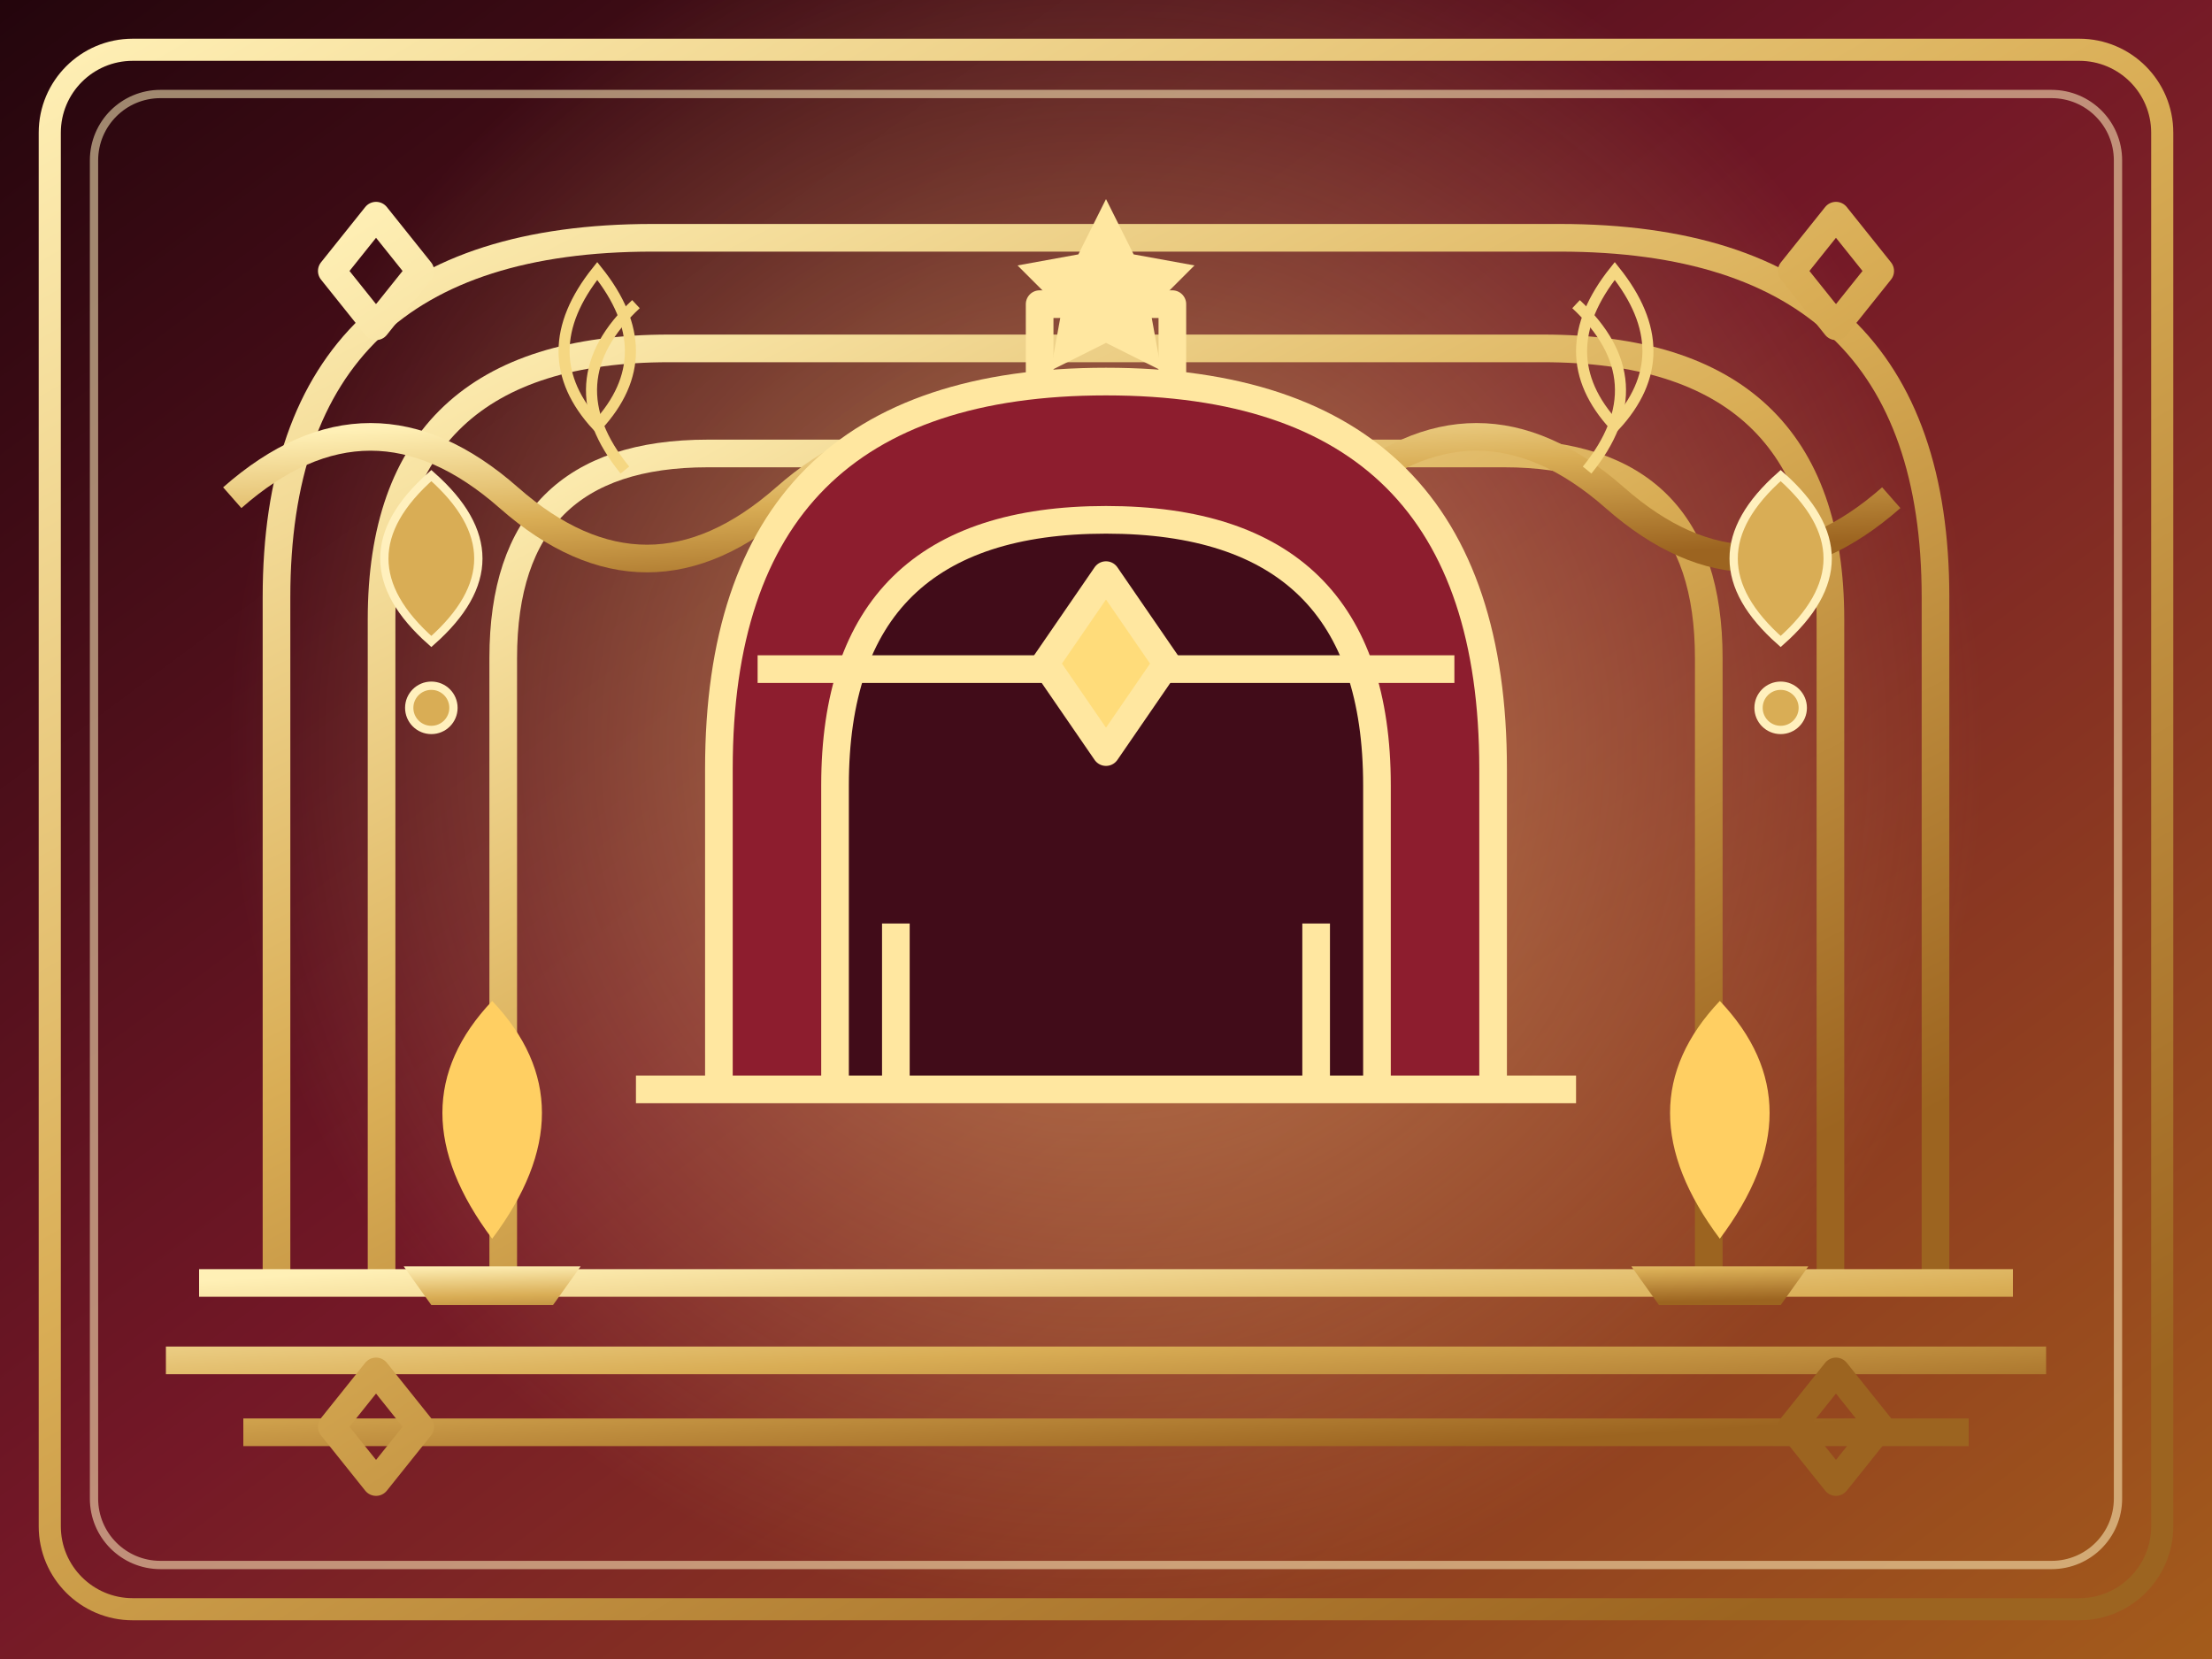
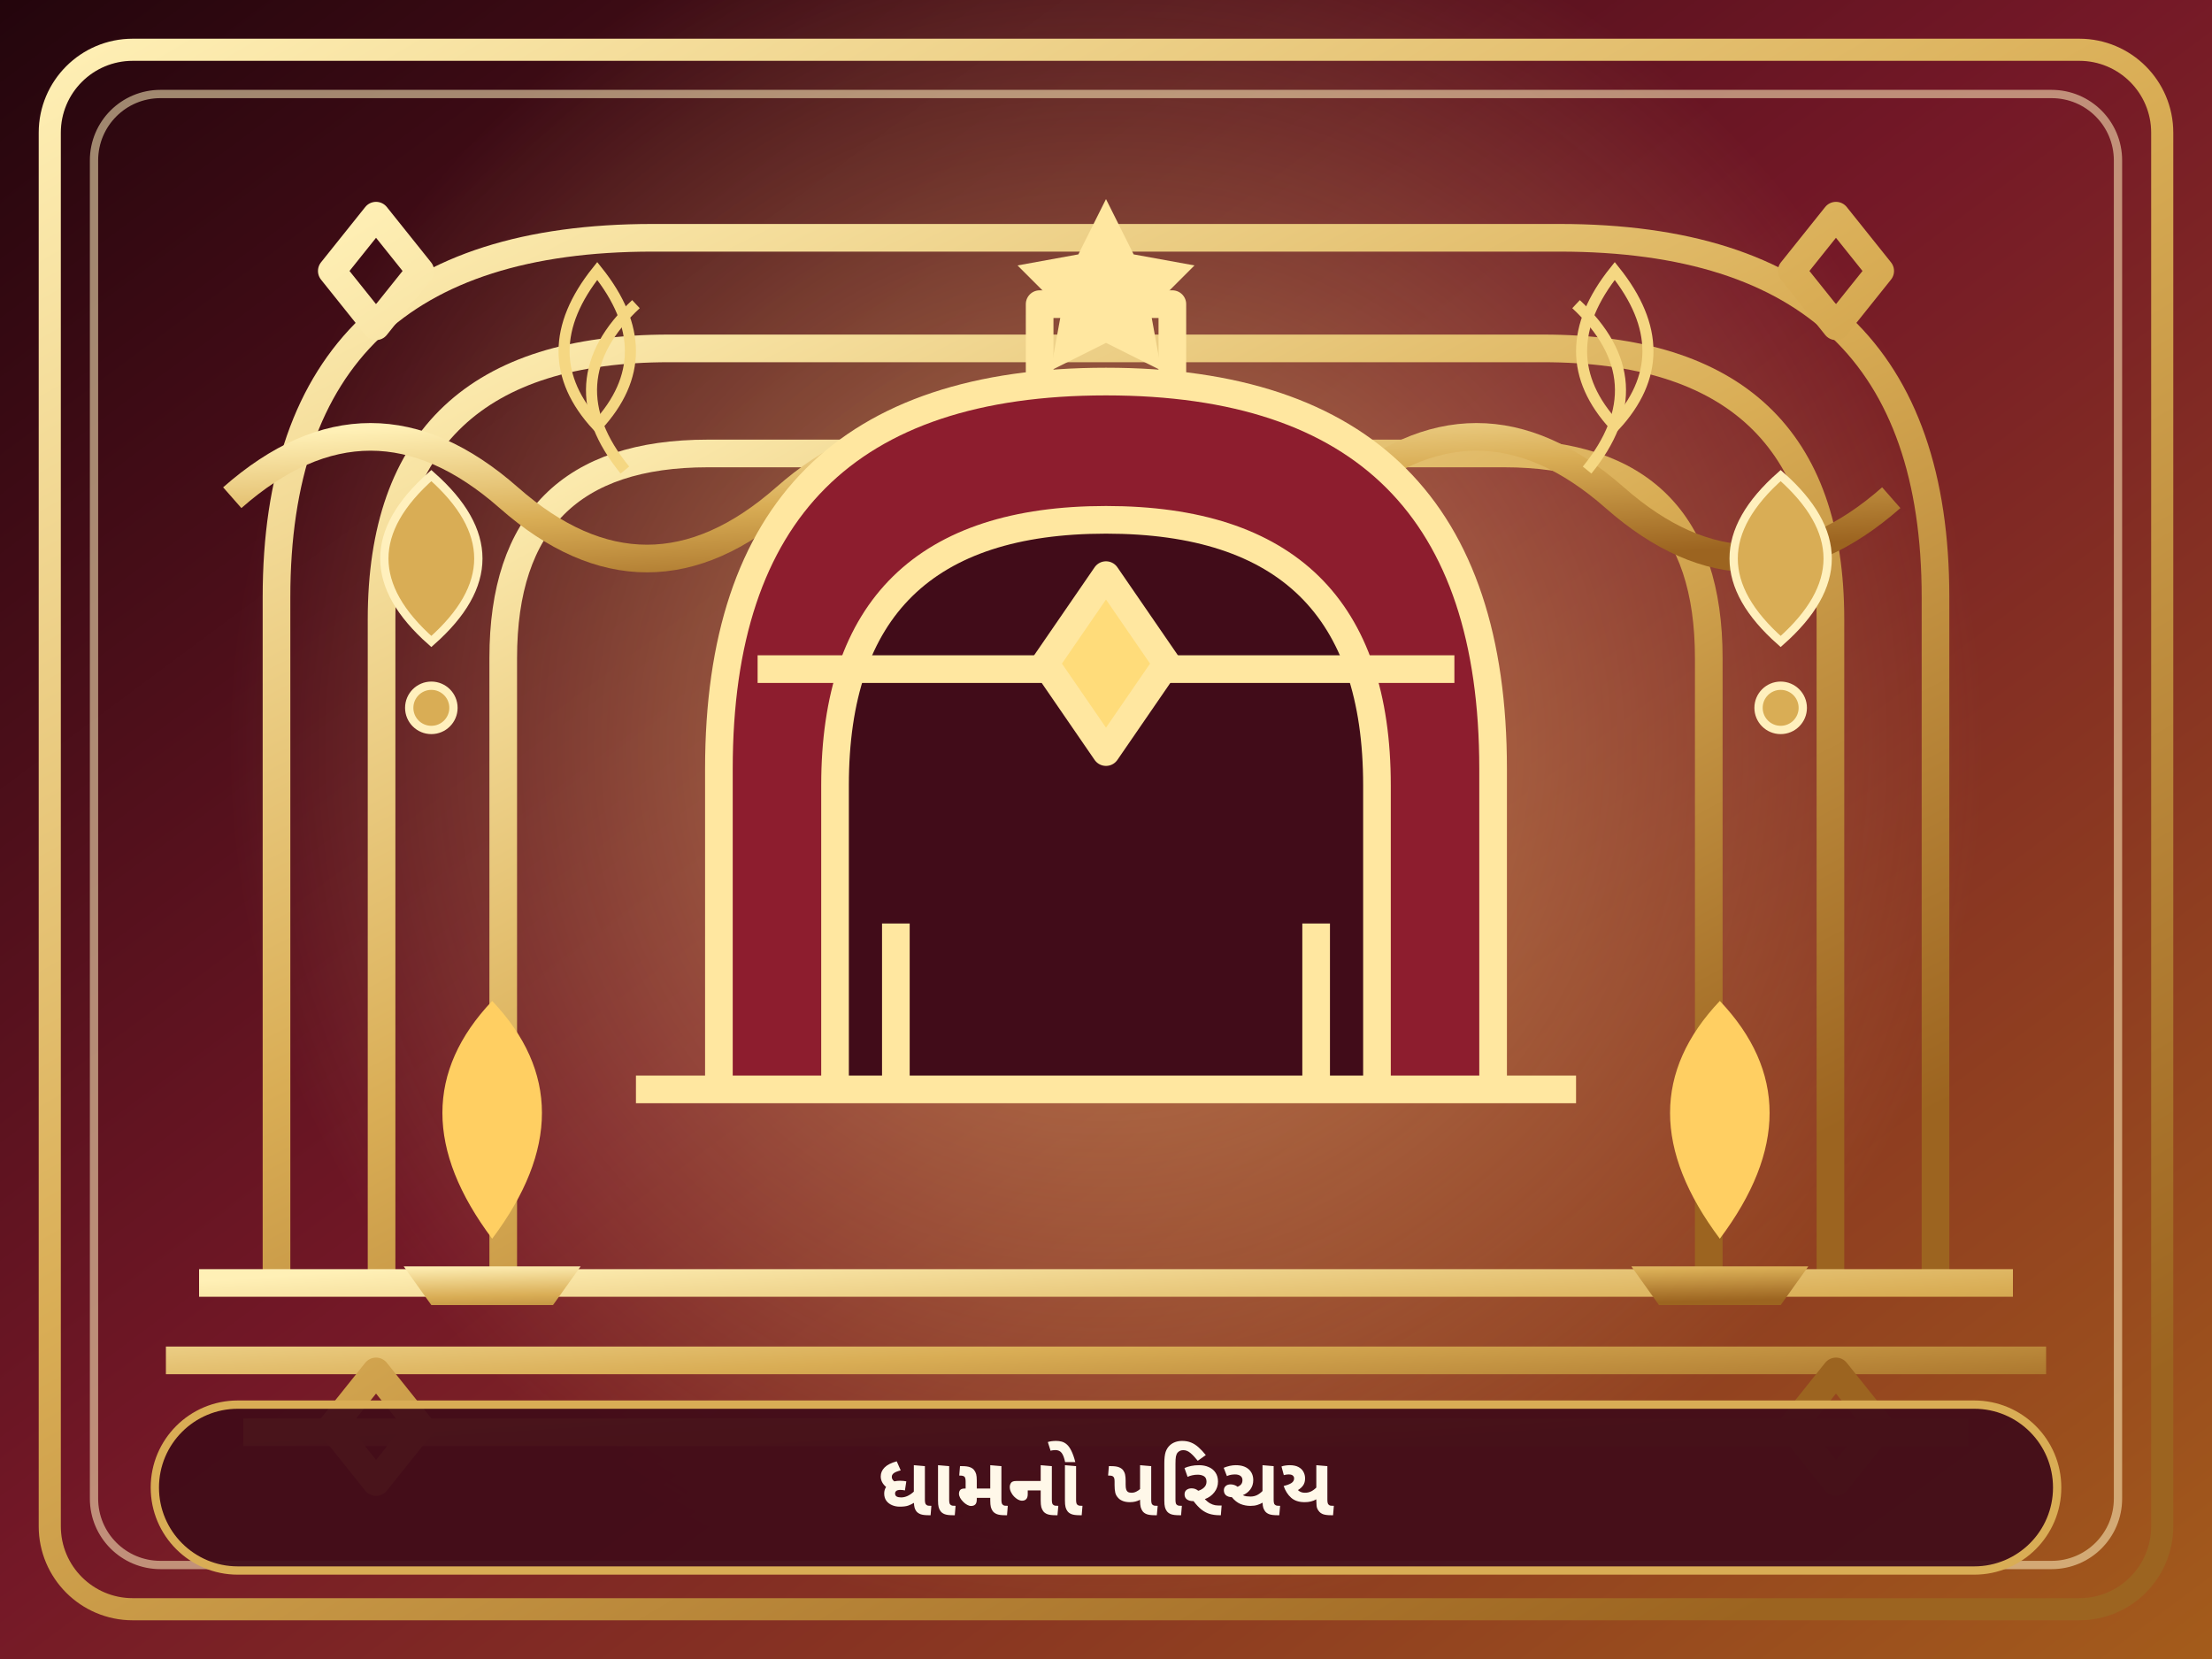
<svg xmlns="http://www.w3.org/2000/svg" viewBox="0 0 400 300" role="img" aria-label="ધામનો પરિચય">
  <defs>
    <linearGradient id="bg" x1="0" y1="0" x2="1" y2="1">
      <stop stop-color="#23050c" />
      <stop offset=".48" stop-color="#741827" />
      <stop offset="1" stop-color="#a45c1b" />
    </linearGradient>
    <linearGradient id="gold" x1="0" y1="0" x2="0.8" y2="1">
      <stop stop-color="#fff0b6" />
      <stop offset=".5" stop-color="#d9ad55" />
      <stop offset="1" stop-color="#9c6420" />
    </linearGradient>
    <radialGradient id="glow">
      <stop stop-color="#ffdc7a" stop-opacity=".55" />
      <stop offset="1" stop-color="#ffdc7a" stop-opacity="0" />
    </radialGradient>
  </defs>
  <rect width="400" height="300" fill="url(#bg)" />
  <circle cx="200" cy="135" r="160" fill="url(#glow)" />
  <rect x="9" y="9" width="382" height="282" rx="15" fill="none" stroke="url(#gold)" stroke-width="4" />
  <rect x="17" y="17" width="366" height="266" rx="12" fill="none" stroke="#fff0bd" stroke-opacity=".55" stroke-width="1.5" />
  <g fill="none" stroke="url(#gold)" stroke-width="5" stroke-linejoin="round">
    <path d="M50 231V108Q50 43 118 43H282Q350 43 350 108V231" />
    <path d="M69 231V112Q69 63 121 63H279Q331 63 331 112V231" />
    <path d="M91 231V119Q91 82 128 82H272Q309 82 309 119V231" />
    <path d="M36 232h328M30 246h340M44 259h312" />
    <path d="M42 90q25-22 50 0t50 0 50 0 50 0 50 0 50 0" />
    <path d="M68 39l8 10-8 10-8-10zM332 39l8 10-8 10-8-10zM68 248l8 10-8 10-8-10zM332 248l8 10-8 10-8-10z" />
  </g>
  <g fill="#d9ad55" stroke="#fff0bd" stroke-width="1.5">
    <path d="M78 116q-17-15 0-30 17 15 0 30z" />
    <path d="M322 116q-17-15 0-30 17 15 0 30z" />
    <circle cx="78" cy="128" r="4" />
    <circle cx="322" cy="128" r="4" />
  </g>
  <g fill="none" stroke="#f5d782" stroke-width="2">
    <path d="M108 49q-12 15 0 28 12-13 0-28zm184 0q-12 15 0 28 12-13 0-28z" />
    <path d="M115 55q-15 14-2 30m172-30q15 14 2 30" />
  </g>
  <g stroke="#ffe7a0" stroke-width="5" stroke-linejoin="round">
    <path d="M130 197v-58q0-70 70-70t70 70v58" fill="#8d1d2e" />
    <path d="M151 197v-55q0-48 49-48t49 48v55" fill="#410c19" />
    <path d="M115 197h170M137 121h126M188 68v-13h24v13" fill="none" />
    <path d="M200 104l11 16-11 16-11-16z" fill="#ffdc7a" />
    <path d="M162 197v-30m76 30v-30" fill="none" />
  </g>
  <g>
    <path d="M89 224q-18-24 0-43 18 19 0 43zM311 224q-18-24 0-43 18 19 0 43z" fill="#ffcf62" />
    <path d="M73 229h32l-5 7H78zM295 229h32l-5 7h-22z" fill="url(#gold)" />
    <path d="M200 36l5 10 11 2-8 8 2 11-10-5-10 5 2-11-8-8 11-2z" fill="#ffe7a0" />
  </g>
+   <g aria-label="ધામનો પરિચય">
+     <rect x="28" y="254" width="344" height="30" rx="15" fill="#410c19" fill-opacity=".94" stroke="#d9ad55" stroke-width="1.5" />
+     <text x="200" y="274" text-anchor="middle" font-family="Noto Sans Gujarati, Shruti, sans-serif" font-size="15" font-weight="700" fill="#fff8e9">ધામનો પરિચય</text>
+   </g>
</svg>
